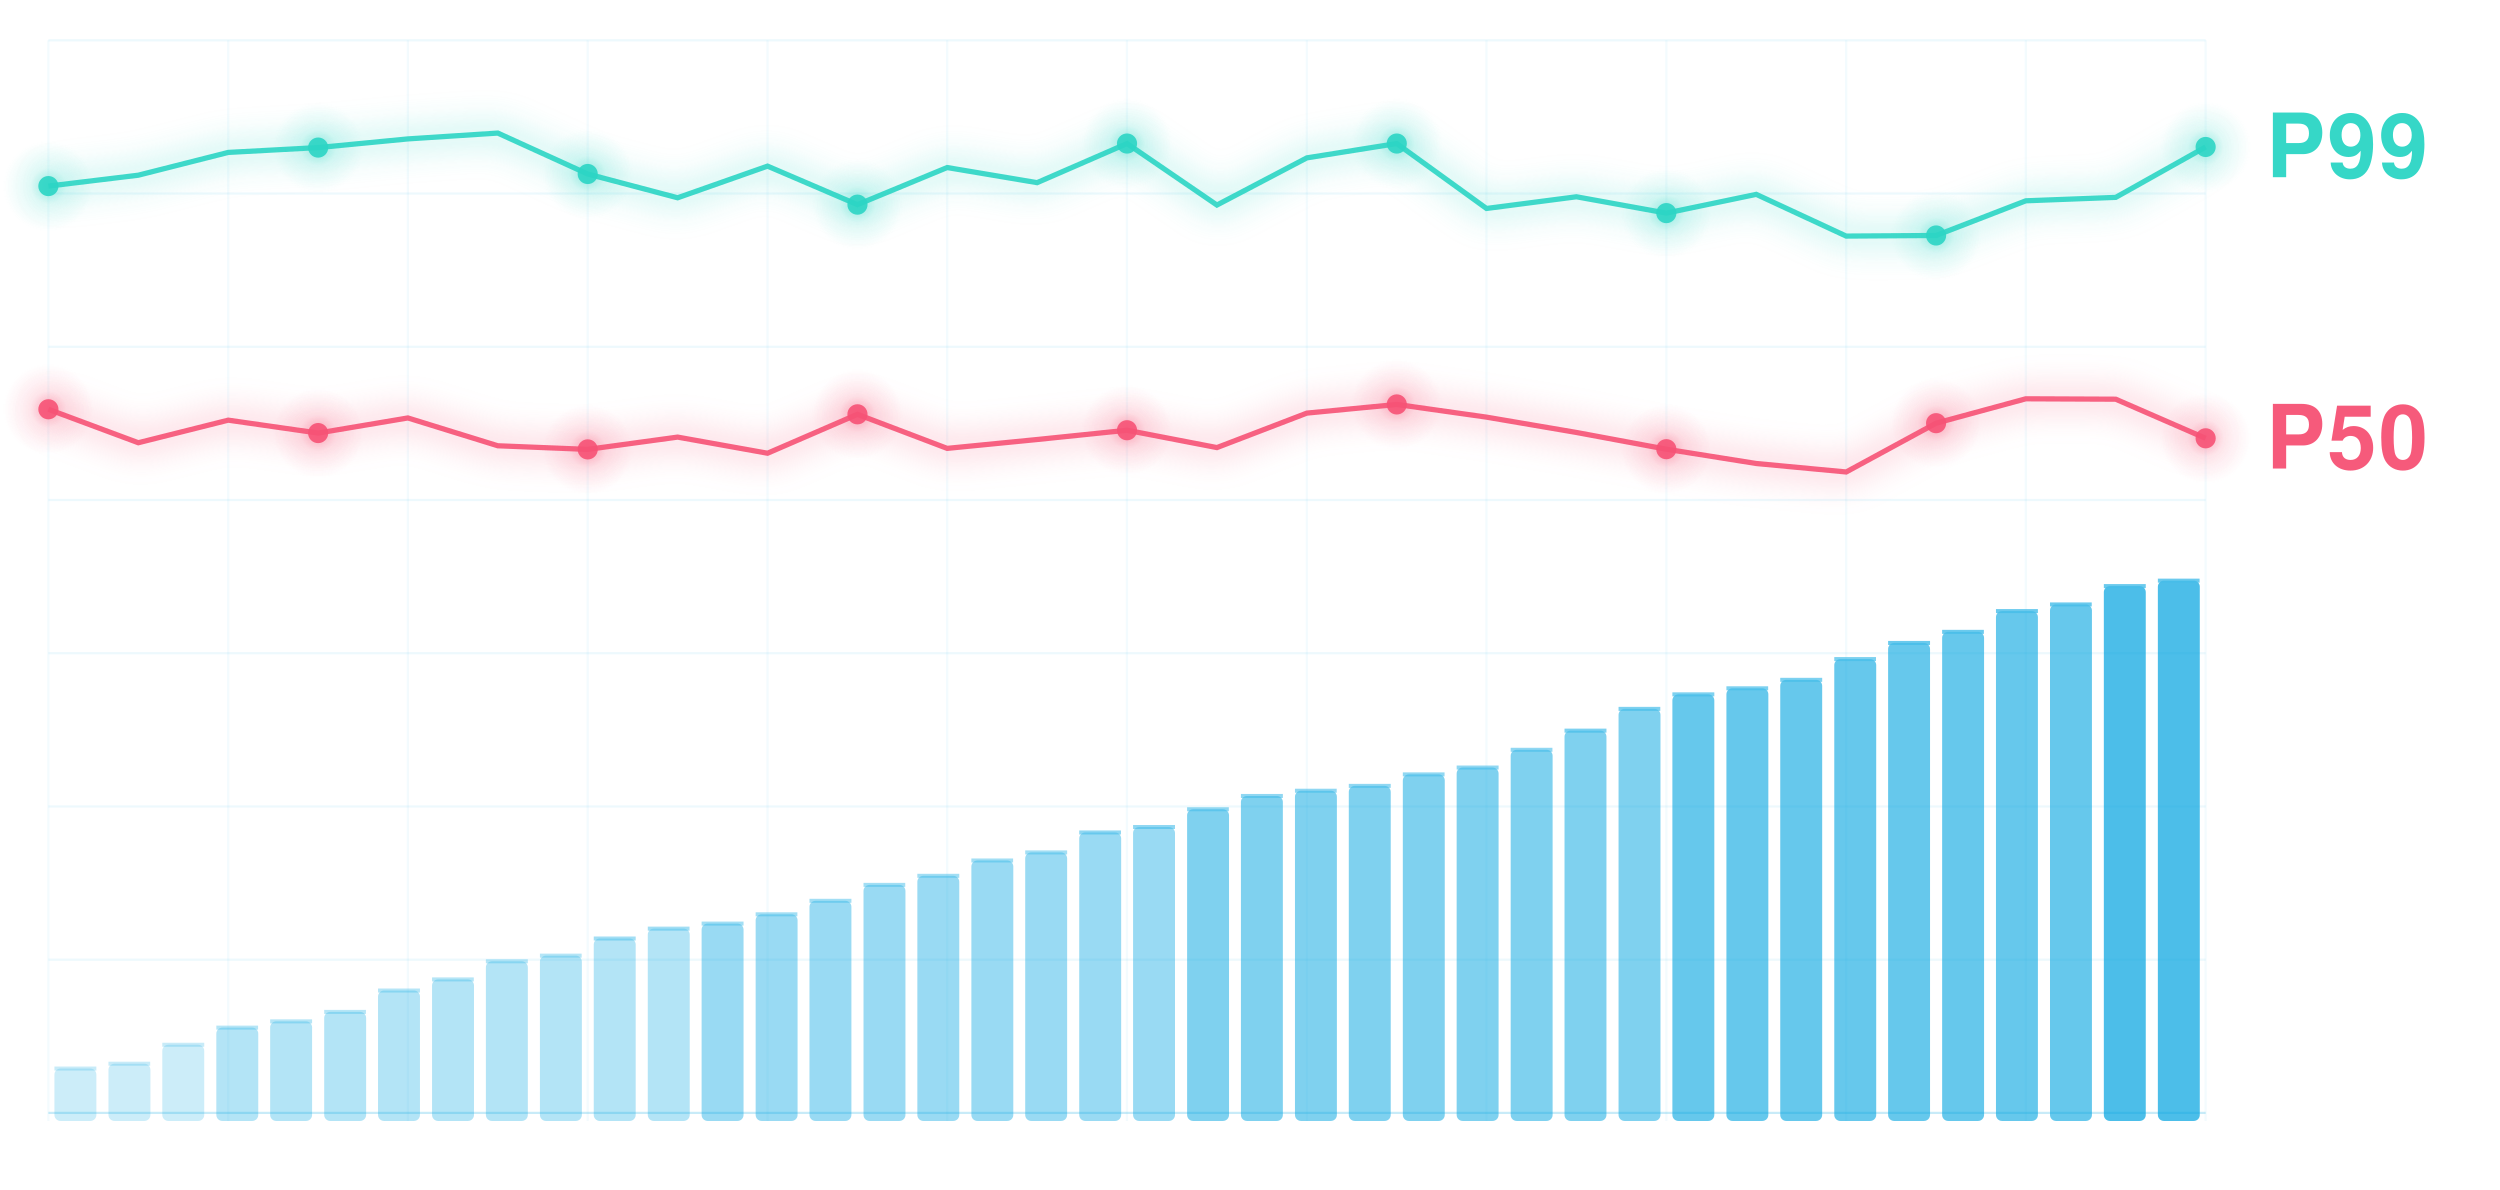
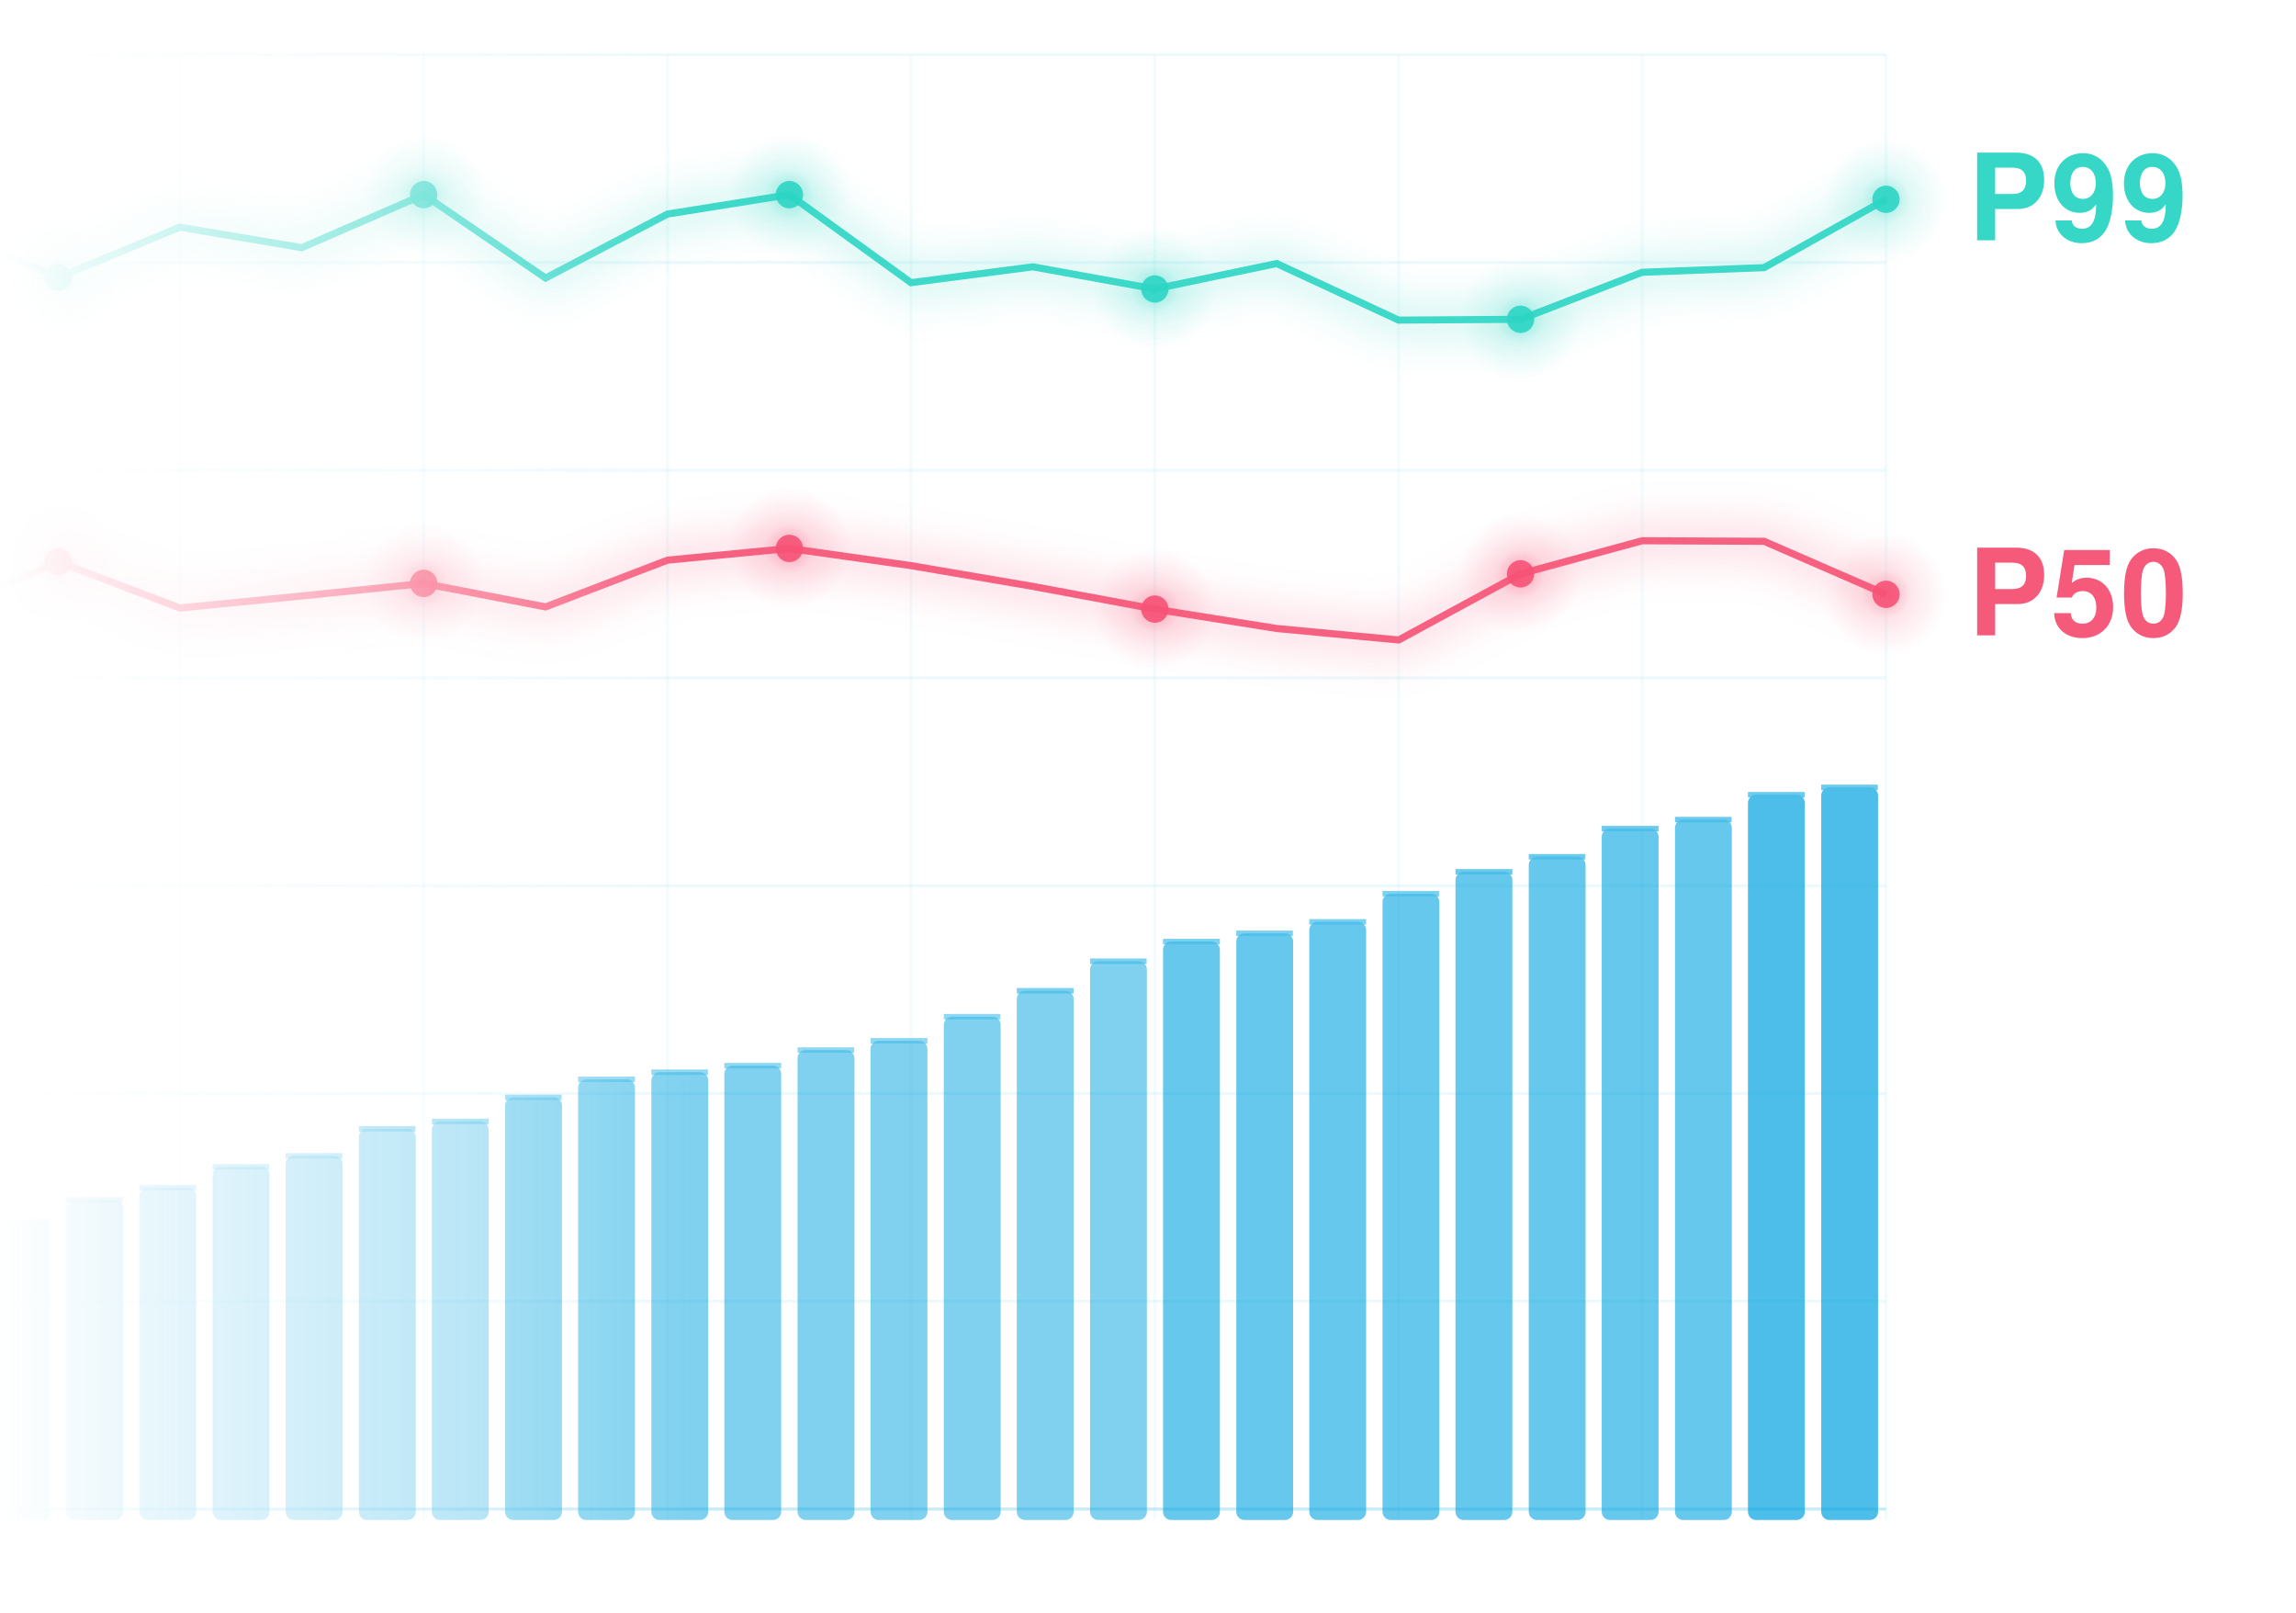
- <svg xmlns="http://www.w3.org/2000/svg" width="1240" height="590" viewBox="236 280 1240 590">
+ <svg xmlns="http://www.w3.org/2000/svg" width="840" height="590" viewBox="640 280 840 590">
  <defs>
    <linearGradient id="sky" x1="0" y1="0" x2="0.32" y2="1">
      <stop offset="0" stop-color="#060A24" />
      <stop offset="0.48" stop-color="#171043" />
      <stop offset="1" stop-color="#301868" />
    </linearGradient>
    <radialGradient id="vignette" gradientUnits="userSpaceOnUse" cx="960" cy="540" r="1180">
      <stop offset="0.5" stop-color="#03040F" stop-opacity="0" />
      <stop offset="1" stop-color="#03040F" stop-opacity="0.8" />
    </radialGradient>
    <radialGradient id="scrim">
      <stop offset="0" stop-color="#060A24" stop-opacity="0.72" />
      <stop offset="0.6" stop-color="#060A24" stop-opacity="0.45" />
      <stop offset="1" stop-color="#060A24" stop-opacity="0" />
    </radialGradient>
    <filter id="grain" x="0" y="0" width="100%" height="100%">
      <feTurbulence type="fractalNoise" baseFrequency="0.85" numOctaves="4" stitchTiles="stitch" />
      <feColorMatrix type="saturate" values="0" />
    </filter>
    <radialGradient id="h-cyan">
      <stop offset="0" stop-color="#46BDE9" stop-opacity="0.75" />
      <stop offset="0.4" stop-color="#46BDE9" stop-opacity="0.22" />
      <stop offset="1" stop-color="#46BDE9" stop-opacity="0" />
    </radialGradient>
    <radialGradient id="h-ice">
      <stop offset="0" stop-color="#CCF1FF" stop-opacity="0.75" />
      <stop offset="0.4" stop-color="#CCF1FF" stop-opacity="0.22" />
      <stop offset="1" stop-color="#CCF1FF" stop-opacity="0" />
    </radialGradient>
    <radialGradient id="h-mint">
      <stop offset="0" stop-color="#2CD5C4" stop-opacity="0.75" />
      <stop offset="0.4" stop-color="#2CD5C4" stop-opacity="0.22" />
      <stop offset="1" stop-color="#2CD5C4" stop-opacity="0" />
    </radialGradient>
    <radialGradient id="h-coral">
      <stop offset="0" stop-color="#F65275" stop-opacity="0.75" />
      <stop offset="0.4" stop-color="#F65275" stop-opacity="0.22" />
      <stop offset="1" stop-color="#F65275" stop-opacity="0" />
    </radialGradient>
    <radialGradient id="h-violet">
      <stop offset="0" stop-color="#963CBD" stop-opacity="0.75" />
      <stop offset="0.4" stop-color="#963CBD" stop-opacity="0.22" />
      <stop offset="1" stop-color="#963CBD" stop-opacity="0" />
    </radialGradient>
    <radialGradient id="h-gold">
      <stop offset="0" stop-color="#FFB81C" stop-opacity="0.75" />
      <stop offset="0.4" stop-color="#FFB81C" stop-opacity="0.22" />
      <stop offset="1" stop-color="#FFB81C" stop-opacity="0" />
    </radialGradient>
    <filter id="blur3" x="-70%" y="-70%" width="240%" height="240%">
      <feGaussianBlur stdDeviation="3" />
    </filter>
    <filter id="blur8" x="-70%" y="-70%" width="240%" height="240%">
      <feGaussianBlur stdDeviation="8" />
    </filter>
    <filter id="blur18" x="-70%" y="-70%" width="240%" height="240%">
      <feGaussianBlur stdDeviation="18" />
    </filter>
    <filter id="blur40" x="-70%" y="-70%" width="240%" height="240%">
      <feGaussianBlur stdDeviation="40" />
    </filter>
  </defs>
-   <g>
-     <line x1="260" y1="300" x2="1330" y2="300" stroke="#46BDE9" stroke-width="1.1" opacity="0.1" />
-     <line x1="260" y1="376" x2="1330" y2="376" stroke="#46BDE9" stroke-width="1.1" opacity="0.1" />
-     <line x1="260" y1="452" x2="1330" y2="452" stroke="#46BDE9" stroke-width="1.1" opacity="0.1" />
-     <line x1="260" y1="528" x2="1330" y2="528" stroke="#46BDE9" stroke-width="1.1" opacity="0.1" />
-     <line x1="260" y1="604" x2="1330" y2="604" stroke="#46BDE9" stroke-width="1.1" opacity="0.1" />
-     <line x1="260" y1="680" x2="1330" y2="680" stroke="#46BDE9" stroke-width="1.1" opacity="0.1" />
-     <line x1="260" y1="756" x2="1330" y2="756" stroke="#46BDE9" stroke-width="1.1" opacity="0.1" />
-     <line x1="260" y1="832" x2="1330" y2="832" stroke="#46BDE9" stroke-width="1.1" opacity="0.3" />
-     <line x1="260" y1="300" x2="260" y2="836" stroke="#46BDE9" stroke-width="1.1" opacity="0.07" />
-     <line x1="349.2" y1="300" x2="349.2" y2="836" stroke="#46BDE9" stroke-width="1.1" opacity="0.07" />
-     <line x1="438.3" y1="300" x2="438.3" y2="836" stroke="#46BDE9" stroke-width="1.1" opacity="0.07" />
-     <line x1="527.5" y1="300" x2="527.5" y2="836" stroke="#46BDE9" stroke-width="1.1" opacity="0.07" />
-     <line x1="616.7" y1="300" x2="616.7" y2="836" stroke="#46BDE9" stroke-width="1.1" opacity="0.07" />
-     <line x1="705.8" y1="300" x2="705.8" y2="836" stroke="#46BDE9" stroke-width="1.1" opacity="0.07" />
-     <line x1="795" y1="300" x2="795" y2="836" stroke="#46BDE9" stroke-width="1.1" opacity="0.07" />
-     <line x1="884.2" y1="300" x2="884.2" y2="836" stroke="#46BDE9" stroke-width="1.1" opacity="0.07" />
-     <line x1="973.3" y1="300" x2="973.3" y2="836" stroke="#46BDE9" stroke-width="1.1" opacity="0.07" />
-     <line x1="1062.5" y1="300" x2="1062.5" y2="836" stroke="#46BDE9" stroke-width="1.1" opacity="0.07" />
-     <line x1="1151.7" y1="300" x2="1151.7" y2="836" stroke="#46BDE9" stroke-width="1.1" opacity="0.07" />
-     <line x1="1240.8" y1="300" x2="1240.8" y2="836" stroke="#46BDE9" stroke-width="1.1" opacity="0.07" />
-     <line x1="1330" y1="300" x2="1330" y2="836" stroke="#46BDE9" stroke-width="1.1" opacity="0.07" />
-   </g>
-   <g>
-     <rect x="263" y="810" width="20.8" height="26" rx="3" fill="#00A3E0" opacity="0.2" />
-     <line x1="263" y1="810" x2="283.8" y2="810" stroke="#46BDE9" stroke-width="2" opacity="0.3" />
-     <rect x="289.8" y="807.6" width="20.8" height="28.4" rx="3" fill="#00A3E0" opacity="0.2" />
-     <line x1="289.8" y1="807.6" x2="310.5" y2="807.6" stroke="#46BDE9" stroke-width="2" opacity="0.3" />
-     <rect x="316.5" y="798.2" width="20.8" height="37.8" rx="3" fill="#00A3E0" opacity="0.2" />
-     <line x1="316.5" y1="798.2" x2="337.3" y2="798.2" stroke="#46BDE9" stroke-width="2" opacity="0.3" />
-     <rect x="343.3" y="789.7" width="20.8" height="46.3" rx="3" fill="#00A3E0" opacity="0.3" />
-     <line x1="343.3" y1="789.7" x2="364" y2="789.7" stroke="#46BDE9" stroke-width="2" opacity="0.4" />
-     <rect x="370" y="786.6" width="20.8" height="49.4" rx="3" fill="#00A3E0" opacity="0.3" />
-     <line x1="370" y1="786.6" x2="390.8" y2="786.6" stroke="#46BDE9" stroke-width="2" opacity="0.4" />
-     <rect x="396.8" y="781.9" width="20.8" height="54.1" rx="3" fill="#00A3E0" opacity="0.3" />
-     <line x1="396.8" y1="781.9" x2="417.5" y2="781.9" stroke="#46BDE9" stroke-width="2" opacity="0.4" />
-     <rect x="423.5" y="771.3" width="20.8" height="64.7" rx="3" fill="#00A3E0" opacity="0.3" />
-     <line x1="423.5" y1="771.3" x2="444.3" y2="771.3" stroke="#46BDE9" stroke-width="2" opacity="0.4" />
-     <rect x="450.3" y="765.8" width="20.8" height="70.2" rx="3" fill="#00A3E0" opacity="0.3" />
-     <line x1="450.3" y1="765.8" x2="471" y2="765.8" stroke="#46BDE9" stroke-width="2" opacity="0.4" />
-     <rect x="477" y="756.8" width="20.8" height="79.2" rx="3" fill="#00A3E0" opacity="0.3" />
-     <line x1="477" y1="756.8" x2="497.8" y2="756.8" stroke="#46BDE9" stroke-width="2" opacity="0.4" />
-     <rect x="503.8" y="754" width="20.8" height="82" rx="3" fill="#00A3E0" opacity="0.3" />
-     <line x1="503.8" y1="754" x2="524.5" y2="754" stroke="#46BDE9" stroke-width="2" opacity="0.4" />
-     <rect x="530.5" y="745.5" width="20.8" height="90.5" rx="3" fill="#00A3E0" opacity="0.3" />
-     <line x1="530.5" y1="745.5" x2="551.3" y2="745.5" stroke="#46BDE9" stroke-width="2" opacity="0.5" />
-     <rect x="557.3" y="740.6" width="20.8" height="95.4" rx="3" fill="#00A3E0" opacity="0.3" />
-     <line x1="557.3" y1="740.6" x2="578" y2="740.6" stroke="#46BDE9" stroke-width="2" opacity="0.5" />
-     <rect x="584" y="738.1" width="20.8" height="97.9" rx="3" fill="#00A3E0" opacity="0.4" />
-     <line x1="584" y1="738.1" x2="604.8" y2="738.1" stroke="#46BDE9" stroke-width="2" opacity="0.5" />
-     <rect x="610.8" y="733.5" width="20.8" height="102.5" rx="3" fill="#00A3E0" opacity="0.4" />
-     <line x1="610.8" y1="733.5" x2="631.5" y2="733.5" stroke="#46BDE9" stroke-width="2" opacity="0.5" />
-     <rect x="637.5" y="726.8" width="20.8" height="109.2" rx="3" fill="#00A3E0" opacity="0.4" />
-     <line x1="637.5" y1="726.8" x2="658.3" y2="726.8" stroke="#46BDE9" stroke-width="2" opacity="0.5" />
-     <rect x="664.3" y="718.9" width="20.8" height="117.1" rx="3" fill="#00A3E0" opacity="0.4" />
-     <line x1="664.3" y1="718.9" x2="685" y2="718.9" stroke="#46BDE9" stroke-width="2" opacity="0.5" />
-     <rect x="691" y="714.4" width="20.8" height="121.6" rx="3" fill="#00A3E0" opacity="0.4" />
-     <line x1="691" y1="714.4" x2="711.8" y2="714.4" stroke="#46BDE9" stroke-width="2" opacity="0.5" />
-     <rect x="717.8" y="706.8" width="20.8" height="129.2" rx="3" fill="#00A3E0" opacity="0.4" />
-     <line x1="717.8" y1="706.8" x2="738.5" y2="706.8" stroke="#46BDE9" stroke-width="2" opacity="0.5" />
-     <rect x="744.5" y="702.8" width="20.8" height="133.2" rx="3" fill="#00A3E0" opacity="0.4" />
-     <line x1="744.5" y1="702.8" x2="765.3" y2="702.8" stroke="#46BDE9" stroke-width="2" opacity="0.5" />
-     <rect x="771.3" y="692.9" width="20.8" height="143.1" rx="3" fill="#00A3E0" opacity="0.4" />
-     <line x1="771.3" y1="692.9" x2="792" y2="692.9" stroke="#46BDE9" stroke-width="2" opacity="0.6" />
-     <rect x="798" y="690.2" width="20.8" height="145.8" rx="3" fill="#00A3E0" opacity="0.4" />
-     <line x1="798" y1="690.2" x2="818.8" y2="690.2" stroke="#46BDE9" stroke-width="2" opacity="0.6" />
-     <rect x="824.8" y="681.4" width="20.8" height="154.6" rx="3" fill="#00A3E0" opacity="0.5" />
-     <line x1="824.8" y1="681.4" x2="845.5" y2="681.4" stroke="#46BDE9" stroke-width="2" opacity="0.6" />
-     <rect x="851.5" y="674.8" width="20.8" height="161.2" rx="3" fill="#00A3E0" opacity="0.5" />
-     <line x1="851.5" y1="674.8" x2="872.3" y2="674.8" stroke="#46BDE9" stroke-width="2" opacity="0.6" />
-     <rect x="878.3" y="672.2" width="20.8" height="163.8" rx="3" fill="#00A3E0" opacity="0.5" />
-     <line x1="878.3" y1="672.2" x2="899" y2="672.2" stroke="#46BDE9" stroke-width="2" opacity="0.6" />
-     <rect x="905" y="669.8" width="20.8" height="166.2" rx="3" fill="#00A3E0" opacity="0.5" />
-     <line x1="905" y1="669.8" x2="925.8" y2="669.8" stroke="#46BDE9" stroke-width="2" opacity="0.6" />
-     <rect x="931.8" y="664.1" width="20.8" height="171.9" rx="3" fill="#00A3E0" opacity="0.5" />
-     <line x1="931.8" y1="664.1" x2="952.5" y2="664.1" stroke="#46BDE9" stroke-width="2" opacity="0.6" />
-     <rect x="958.5" y="660.7" width="20.8" height="175.3" rx="3" fill="#00A3E0" opacity="0.5" />
-     <line x1="958.5" y1="660.7" x2="979.3" y2="660.7" stroke="#46BDE9" stroke-width="2" opacity="0.6" />
-     <rect x="985.3" y="651.9" width="20.8" height="184.1" rx="3" fill="#00A3E0" opacity="0.5" />
-     <line x1="985.3" y1="651.9" x2="1006" y2="651.9" stroke="#46BDE9" stroke-width="2" opacity="0.6" />
-     <rect x="1012" y="642.4" width="20.8" height="193.6" rx="3" fill="#00A3E0" opacity="0.5" />
-     <line x1="1012" y1="642.4" x2="1032.8" y2="642.4" stroke="#46BDE9" stroke-width="2" opacity="0.7" />
-     <rect x="1038.8" y="631.6" width="20.8" height="204.4" rx="3" fill="#00A3E0" opacity="0.5" />
-     <line x1="1038.8" y1="631.6" x2="1059.5" y2="631.6" stroke="#46BDE9" stroke-width="2" opacity="0.7" />
-     <rect x="1065.5" y="624.4" width="20.8" height="211.6" rx="3" fill="#00A3E0" opacity="0.6" />
-     <line x1="1065.5" y1="624.4" x2="1086.3" y2="624.4" stroke="#46BDE9" stroke-width="2" opacity="0.7" />
-     <rect x="1092.3" y="621.4" width="20.8" height="214.6" rx="3" fill="#00A3E0" opacity="0.6" />
-     <line x1="1092.3" y1="621.4" x2="1113" y2="621.4" stroke="#46BDE9" stroke-width="2" opacity="0.7" />
-     <rect x="1119" y="617.2" width="20.8" height="218.8" rx="3" fill="#00A3E0" opacity="0.6" />
-     <line x1="1119" y1="617.2" x2="1139.8" y2="617.2" stroke="#46BDE9" stroke-width="2" opacity="0.7" />
-     <rect x="1145.8" y="606.9" width="20.8" height="229.1" rx="3" fill="#00A3E0" opacity="0.6" />
-     <line x1="1145.8" y1="606.9" x2="1166.5" y2="606.9" stroke="#46BDE9" stroke-width="2" opacity="0.7" />
-     <rect x="1172.5" y="598.9" width="20.8" height="237.1" rx="3" fill="#00A3E0" opacity="0.6" />
-     <line x1="1172.5" y1="598.9" x2="1193.3" y2="598.9" stroke="#46BDE9" stroke-width="2" opacity="0.8" />
-     <rect x="1199.3" y="593.4" width="20.8" height="242.6" rx="3" fill="#00A3E0" opacity="0.6" />
-     <line x1="1199.3" y1="593.4" x2="1220" y2="593.4" stroke="#46BDE9" stroke-width="2" opacity="0.8" />
-     <rect x="1226" y="583.1" width="20.8" height="252.9" rx="3" fill="#00A3E0" opacity="0.6" />
-     <line x1="1226" y1="583.1" x2="1246.8" y2="583.1" stroke="#46BDE9" stroke-width="2" opacity="0.8" />
-     <rect x="1252.8" y="579.8" width="20.8" height="256.2" rx="3" fill="#00A3E0" opacity="0.6" />
-     <line x1="1252.8" y1="579.8" x2="1273.5" y2="579.8" stroke="#46BDE9" stroke-width="2" opacity="0.8" />
-     <rect x="1279.5" y="570.7" width="20.8" height="265.3" rx="3" fill="#00A3E0" opacity="0.7" />
-     <line x1="1279.5" y1="570.7" x2="1300.3" y2="570.7" stroke="#46BDE9" stroke-width="2" opacity="0.8" />
-     <rect x="1306.3" y="568" width="20.8" height="268" rx="3" fill="#00A3E0" opacity="0.7" />
-     <line x1="1306.3" y1="568" x2="1327" y2="568" stroke="#46BDE9" stroke-width="2" opacity="0.8" />
-   </g>
-   <g>
-     <path d="M 260 372.3 L 304.6 366.9 L 349.2 355.6 L 393.8 353.2 L 438.3 348.9 L 482.9 346 L 527.5 366.3 L 572.1 378.1 L 616.7 362.4 L 661.3 381.5 L 705.8 363.1 L 750.4 370.6 L 795 351.2 L 839.6 381.7 L 884.2 358.3 L 928.8 351.2 L 973.3 383.4 L 1017.9 377.6 L 1062.5 385.7 L 1107.1 376.4 L 1151.7 397.1 L 1196.3 396.8 L 1240.8 379.6 L 1285.4 377.9 L 1330 352.9" fill="none" stroke="#2CD5C4" stroke-width="9" opacity="0.3" filter="url(#blur8)" />
-     <path d="M 260 372.3 L 304.6 366.9 L 349.2 355.6 L 393.8 353.2 L 438.3 348.9 L 482.9 346 L 527.5 366.3 L 572.1 378.1 L 616.7 362.4 L 661.3 381.5 L 705.8 363.1 L 750.4 370.6 L 795 351.2 L 839.6 381.7 L 884.2 358.3 L 928.8 351.2 L 973.3 383.4 L 1017.9 377.6 L 1062.5 385.7 L 1107.1 376.4 L 1151.7 397.1 L 1196.3 396.8 L 1240.8 379.6 L 1285.4 377.9 L 1330 352.9" fill="none" stroke="#2CD5C4" stroke-width="2.6" opacity="0.9" />
-     <circle cx="260" cy="372.3" r="22.5" fill="url(#h-mint)" opacity="0.6" />
-     <circle cx="260" cy="372.3" r="5" fill="#2CD5C4" opacity="0.9" />
-     <circle cx="393.8" cy="353.2" r="22.5" fill="url(#h-mint)" opacity="0.6" />
-     <circle cx="393.8" cy="353.2" r="5" fill="#2CD5C4" opacity="0.9" />
-     <circle cx="527.5" cy="366.3" r="22.5" fill="url(#h-mint)" opacity="0.6" />
-     <circle cx="527.5" cy="366.3" r="5" fill="#2CD5C4" opacity="0.9" />
-     <circle cx="661.3" cy="381.5" r="22.5" fill="url(#h-mint)" opacity="0.6" />
-     <circle cx="661.3" cy="381.5" r="5" fill="#2CD5C4" opacity="0.9" />
-     <circle cx="795" cy="351.2" r="22.5" fill="url(#h-mint)" opacity="0.6" />
-     <circle cx="795" cy="351.2" r="5" fill="#2CD5C4" opacity="0.9" />
-     <circle cx="928.8" cy="351.2" r="22.5" fill="url(#h-mint)" opacity="0.6" />
-     <circle cx="928.8" cy="351.2" r="5" fill="#2CD5C4" opacity="0.9" />
-     <circle cx="1062.5" cy="385.7" r="22.5" fill="url(#h-mint)" opacity="0.6" />
-     <circle cx="1062.5" cy="385.7" r="5" fill="#2CD5C4" opacity="0.9" />
-     <circle cx="1196.3" cy="396.8" r="22.5" fill="url(#h-mint)" opacity="0.6" />
-     <circle cx="1196.3" cy="396.8" r="5" fill="#2CD5C4" opacity="0.9" />
-     <circle cx="1330" cy="352.9" r="22.5" fill="url(#h-mint)" opacity="0.6" />
-     <circle cx="1330" cy="352.9" r="5" fill="#2CD5C4" opacity="0.9" />
-     <text x="1360" y="367.9" fill="#2CD5C4" opacity="0.95" font-family="Helvetica Neue, Helvetica, Arial, sans-serif" font-size="44" font-weight="700" letter-spacing="1">P99</text>
-     <path d="M 260 483 L 304.6 499.6 L 349.2 488.4 L 393.8 494.8 L 438.3 487.3 L 482.9 501.1 L 527.5 502.9 L 572.1 496.8 L 616.7 504.8 L 661.3 485.5 L 705.8 502.4 L 750.4 498 L 795 493.4 L 839.6 502 L 884.2 484.9 L 928.8 480.6 L 973.3 486.9 L 1017.9 494.5 L 1062.5 502.8 L 1107.1 509.9 L 1151.7 514.1 L 1196.3 489.9 L 1240.8 477.8 L 1285.4 478 L 1330 497.4" fill="none" stroke="#F65275" stroke-width="9" opacity="0.3" filter="url(#blur8)" />
-     <path d="M 260 483 L 304.6 499.6 L 349.2 488.4 L 393.8 494.8 L 438.3 487.3 L 482.9 501.1 L 527.5 502.9 L 572.1 496.8 L 616.7 504.8 L 661.3 485.5 L 705.8 502.4 L 750.4 498 L 795 493.4 L 839.6 502 L 884.2 484.9 L 928.8 480.6 L 973.3 486.9 L 1017.9 494.5 L 1062.5 502.8 L 1107.1 509.9 L 1151.7 514.1 L 1196.3 489.9 L 1240.8 477.8 L 1285.4 478 L 1330 497.4" fill="none" stroke="#F65275" stroke-width="2.6" opacity="0.9" />
-     <circle cx="260" cy="483" r="22.5" fill="url(#h-coral)" opacity="0.6" />
-     <circle cx="260" cy="483" r="5" fill="#F65275" opacity="0.9" />
-     <circle cx="393.8" cy="494.8" r="22.5" fill="url(#h-coral)" opacity="0.6" />
-     <circle cx="393.8" cy="494.8" r="5" fill="#F65275" opacity="0.9" />
-     <circle cx="527.5" cy="502.9" r="22.5" fill="url(#h-coral)" opacity="0.6" />
-     <circle cx="527.5" cy="502.9" r="5" fill="#F65275" opacity="0.9" />
-     <circle cx="661.3" cy="485.5" r="22.5" fill="url(#h-coral)" opacity="0.6" />
-     <circle cx="661.3" cy="485.5" r="5" fill="#F65275" opacity="0.9" />
-     <circle cx="795" cy="493.4" r="22.5" fill="url(#h-coral)" opacity="0.6" />
-     <circle cx="795" cy="493.4" r="5" fill="#F65275" opacity="0.9" />
-     <circle cx="928.8" cy="480.6" r="22.5" fill="url(#h-coral)" opacity="0.6" />
-     <circle cx="928.8" cy="480.6" r="5" fill="#F65275" opacity="0.9" />
-     <circle cx="1062.5" cy="502.8" r="22.5" fill="url(#h-coral)" opacity="0.6" />
-     <circle cx="1062.5" cy="502.8" r="5" fill="#F65275" opacity="0.9" />
-     <circle cx="1196.3" cy="489.9" r="22.5" fill="url(#h-coral)" opacity="0.6" />
-     <circle cx="1196.3" cy="489.9" r="5" fill="#F65275" opacity="0.9" />
-     <circle cx="1330" cy="497.4" r="22.5" fill="url(#h-coral)" opacity="0.6" />
-     <circle cx="1330" cy="497.4" r="5" fill="#F65275" opacity="0.9" />
-     <text x="1360" y="512.4" fill="#F65275" opacity="0.95" font-family="Helvetica Neue, Helvetica, Arial, sans-serif" font-size="44" font-weight="700" letter-spacing="1">P50</text>
+   <linearGradient id="fade" gradientUnits="userSpaceOnUse" x1="640" y1="0" x2="1480" y2="0">
+     <stop offset="0" stop-color="#fff" stop-opacity="0" />
+     <stop offset="0.3" stop-color="#fff" stop-opacity="1" />
+     <stop offset="1" stop-color="#fff" stop-opacity="1" />
+     <stop offset="1" stop-color="#fff" stop-opacity="0" />
+   </linearGradient>
+   <mask id="feather" maskUnits="userSpaceOnUse" x="640" y="280" width="840" height="590">
+     <rect x="640" y="280" width="840" height="590" fill="url(#fade)" />
+   </mask>
+   <g mask="url(#feather)">
+     <g>
+       <line x1="260" y1="300" x2="1330" y2="300" stroke="#46BDE9" stroke-width="1.1" opacity="0.1" />
+       <line x1="260" y1="376" x2="1330" y2="376" stroke="#46BDE9" stroke-width="1.1" opacity="0.1" />
+       <line x1="260" y1="452" x2="1330" y2="452" stroke="#46BDE9" stroke-width="1.1" opacity="0.1" />
+       <line x1="260" y1="528" x2="1330" y2="528" stroke="#46BDE9" stroke-width="1.1" opacity="0.1" />
+       <line x1="260" y1="604" x2="1330" y2="604" stroke="#46BDE9" stroke-width="1.1" opacity="0.1" />
+       <line x1="260" y1="680" x2="1330" y2="680" stroke="#46BDE9" stroke-width="1.1" opacity="0.1" />
+       <line x1="260" y1="756" x2="1330" y2="756" stroke="#46BDE9" stroke-width="1.1" opacity="0.1" />
+       <line x1="260" y1="832" x2="1330" y2="832" stroke="#46BDE9" stroke-width="1.1" opacity="0.3" />
+       <line x1="260" y1="300" x2="260" y2="836" stroke="#46BDE9" stroke-width="1.1" opacity="0.07" />
+       <line x1="349.2" y1="300" x2="349.2" y2="836" stroke="#46BDE9" stroke-width="1.1" opacity="0.07" />
+       <line x1="438.3" y1="300" x2="438.3" y2="836" stroke="#46BDE9" stroke-width="1.1" opacity="0.07" />
+       <line x1="527.5" y1="300" x2="527.5" y2="836" stroke="#46BDE9" stroke-width="1.1" opacity="0.07" />
+       <line x1="616.7" y1="300" x2="616.7" y2="836" stroke="#46BDE9" stroke-width="1.1" opacity="0.07" />
+       <line x1="705.8" y1="300" x2="705.8" y2="836" stroke="#46BDE9" stroke-width="1.1" opacity="0.07" />
+       <line x1="795" y1="300" x2="795" y2="836" stroke="#46BDE9" stroke-width="1.1" opacity="0.07" />
+       <line x1="884.2" y1="300" x2="884.2" y2="836" stroke="#46BDE9" stroke-width="1.1" opacity="0.07" />
+       <line x1="973.3" y1="300" x2="973.3" y2="836" stroke="#46BDE9" stroke-width="1.1" opacity="0.07" />
+       <line x1="1062.5" y1="300" x2="1062.5" y2="836" stroke="#46BDE9" stroke-width="1.1" opacity="0.07" />
+       <line x1="1151.7" y1="300" x2="1151.7" y2="836" stroke="#46BDE9" stroke-width="1.1" opacity="0.07" />
+       <line x1="1240.8" y1="300" x2="1240.8" y2="836" stroke="#46BDE9" stroke-width="1.1" opacity="0.07" />
+       <line x1="1330" y1="300" x2="1330" y2="836" stroke="#46BDE9" stroke-width="1.1" opacity="0.07" />
+     </g>
+     <g>
+       <rect x="263" y="810" width="20.8" height="26" rx="3" fill="#00A3E0" opacity="0.2" />
+       <line x1="263" y1="810" x2="283.8" y2="810" stroke="#46BDE9" stroke-width="2" opacity="0.3" />
+       <rect x="289.8" y="807.6" width="20.8" height="28.4" rx="3" fill="#00A3E0" opacity="0.2" />
+       <line x1="289.8" y1="807.6" x2="310.5" y2="807.6" stroke="#46BDE9" stroke-width="2" opacity="0.3" />
+       <rect x="316.5" y="798.2" width="20.8" height="37.8" rx="3" fill="#00A3E0" opacity="0.2" />
+       <line x1="316.5" y1="798.2" x2="337.3" y2="798.2" stroke="#46BDE9" stroke-width="2" opacity="0.3" />
+       <rect x="343.3" y="789.7" width="20.8" height="46.3" rx="3" fill="#00A3E0" opacity="0.3" />
+       <line x1="343.3" y1="789.7" x2="364" y2="789.7" stroke="#46BDE9" stroke-width="2" opacity="0.4" />
+       <rect x="370" y="786.6" width="20.8" height="49.4" rx="3" fill="#00A3E0" opacity="0.3" />
+       <line x1="370" y1="786.6" x2="390.8" y2="786.6" stroke="#46BDE9" stroke-width="2" opacity="0.4" />
+       <rect x="396.8" y="781.9" width="20.8" height="54.1" rx="3" fill="#00A3E0" opacity="0.3" />
+       <line x1="396.8" y1="781.9" x2="417.5" y2="781.9" stroke="#46BDE9" stroke-width="2" opacity="0.4" />
+       <rect x="423.5" y="771.3" width="20.8" height="64.7" rx="3" fill="#00A3E0" opacity="0.3" />
+       <line x1="423.5" y1="771.3" x2="444.3" y2="771.3" stroke="#46BDE9" stroke-width="2" opacity="0.4" />
+       <rect x="450.3" y="765.8" width="20.8" height="70.2" rx="3" fill="#00A3E0" opacity="0.3" />
+       <line x1="450.3" y1="765.8" x2="471" y2="765.8" stroke="#46BDE9" stroke-width="2" opacity="0.4" />
+       <rect x="477" y="756.8" width="20.8" height="79.2" rx="3" fill="#00A3E0" opacity="0.3" />
+       <line x1="477" y1="756.8" x2="497.8" y2="756.8" stroke="#46BDE9" stroke-width="2" opacity="0.4" />
+       <rect x="503.8" y="754" width="20.8" height="82" rx="3" fill="#00A3E0" opacity="0.3" />
+       <line x1="503.8" y1="754" x2="524.5" y2="754" stroke="#46BDE9" stroke-width="2" opacity="0.4" />
+       <rect x="530.5" y="745.5" width="20.8" height="90.5" rx="3" fill="#00A3E0" opacity="0.3" />
+       <line x1="530.5" y1="745.5" x2="551.3" y2="745.5" stroke="#46BDE9" stroke-width="2" opacity="0.5" />
+       <rect x="557.3" y="740.6" width="20.8" height="95.4" rx="3" fill="#00A3E0" opacity="0.3" />
+       <line x1="557.3" y1="740.6" x2="578" y2="740.6" stroke="#46BDE9" stroke-width="2" opacity="0.5" />
+       <rect x="584" y="738.1" width="20.8" height="97.9" rx="3" fill="#00A3E0" opacity="0.4" />
+       <line x1="584" y1="738.1" x2="604.8" y2="738.1" stroke="#46BDE9" stroke-width="2" opacity="0.5" />
+       <rect x="610.8" y="733.5" width="20.8" height="102.5" rx="3" fill="#00A3E0" opacity="0.4" />
+       <line x1="610.8" y1="733.5" x2="631.5" y2="733.5" stroke="#46BDE9" stroke-width="2" opacity="0.5" />
+       <rect x="637.5" y="726.8" width="20.8" height="109.2" rx="3" fill="#00A3E0" opacity="0.4" />
+       <line x1="637.5" y1="726.8" x2="658.3" y2="726.8" stroke="#46BDE9" stroke-width="2" opacity="0.5" />
+       <rect x="664.3" y="718.9" width="20.8" height="117.1" rx="3" fill="#00A3E0" opacity="0.4" />
+       <line x1="664.3" y1="718.9" x2="685" y2="718.9" stroke="#46BDE9" stroke-width="2" opacity="0.5" />
+       <rect x="691" y="714.4" width="20.8" height="121.6" rx="3" fill="#00A3E0" opacity="0.4" />
+       <line x1="691" y1="714.4" x2="711.8" y2="714.4" stroke="#46BDE9" stroke-width="2" opacity="0.5" />
+       <rect x="717.8" y="706.8" width="20.8" height="129.2" rx="3" fill="#00A3E0" opacity="0.4" />
+       <line x1="717.8" y1="706.8" x2="738.5" y2="706.8" stroke="#46BDE9" stroke-width="2" opacity="0.5" />
+       <rect x="744.5" y="702.8" width="20.8" height="133.2" rx="3" fill="#00A3E0" opacity="0.4" />
+       <line x1="744.5" y1="702.8" x2="765.3" y2="702.8" stroke="#46BDE9" stroke-width="2" opacity="0.5" />
+       <rect x="771.3" y="692.9" width="20.8" height="143.1" rx="3" fill="#00A3E0" opacity="0.4" />
+       <line x1="771.3" y1="692.9" x2="792" y2="692.9" stroke="#46BDE9" stroke-width="2" opacity="0.6" />
+       <rect x="798" y="690.2" width="20.8" height="145.8" rx="3" fill="#00A3E0" opacity="0.4" />
+       <line x1="798" y1="690.2" x2="818.8" y2="690.2" stroke="#46BDE9" stroke-width="2" opacity="0.6" />
+       <rect x="824.8" y="681.4" width="20.8" height="154.6" rx="3" fill="#00A3E0" opacity="0.5" />
+       <line x1="824.8" y1="681.4" x2="845.5" y2="681.4" stroke="#46BDE9" stroke-width="2" opacity="0.6" />
+       <rect x="851.5" y="674.8" width="20.8" height="161.2" rx="3" fill="#00A3E0" opacity="0.5" />
+       <line x1="851.5" y1="674.8" x2="872.3" y2="674.8" stroke="#46BDE9" stroke-width="2" opacity="0.6" />
+       <rect x="878.3" y="672.2" width="20.8" height="163.8" rx="3" fill="#00A3E0" opacity="0.5" />
+       <line x1="878.3" y1="672.2" x2="899" y2="672.2" stroke="#46BDE9" stroke-width="2" opacity="0.6" />
+       <rect x="905" y="669.8" width="20.8" height="166.2" rx="3" fill="#00A3E0" opacity="0.5" />
+       <line x1="905" y1="669.8" x2="925.8" y2="669.8" stroke="#46BDE9" stroke-width="2" opacity="0.6" />
+       <rect x="931.8" y="664.1" width="20.8" height="171.9" rx="3" fill="#00A3E0" opacity="0.5" />
+       <line x1="931.8" y1="664.1" x2="952.5" y2="664.1" stroke="#46BDE9" stroke-width="2" opacity="0.6" />
+       <rect x="958.5" y="660.7" width="20.8" height="175.3" rx="3" fill="#00A3E0" opacity="0.5" />
+       <line x1="958.5" y1="660.7" x2="979.3" y2="660.7" stroke="#46BDE9" stroke-width="2" opacity="0.6" />
+       <rect x="985.3" y="651.9" width="20.8" height="184.1" rx="3" fill="#00A3E0" opacity="0.5" />
+       <line x1="985.3" y1="651.9" x2="1006" y2="651.9" stroke="#46BDE9" stroke-width="2" opacity="0.6" />
+       <rect x="1012" y="642.4" width="20.8" height="193.6" rx="3" fill="#00A3E0" opacity="0.5" />
+       <line x1="1012" y1="642.4" x2="1032.8" y2="642.4" stroke="#46BDE9" stroke-width="2" opacity="0.7" />
+       <rect x="1038.8" y="631.6" width="20.8" height="204.4" rx="3" fill="#00A3E0" opacity="0.5" />
+       <line x1="1038.8" y1="631.6" x2="1059.5" y2="631.6" stroke="#46BDE9" stroke-width="2" opacity="0.7" />
+       <rect x="1065.5" y="624.4" width="20.8" height="211.6" rx="3" fill="#00A3E0" opacity="0.6" />
+       <line x1="1065.5" y1="624.4" x2="1086.3" y2="624.4" stroke="#46BDE9" stroke-width="2" opacity="0.7" />
+       <rect x="1092.3" y="621.4" width="20.8" height="214.6" rx="3" fill="#00A3E0" opacity="0.6" />
+       <line x1="1092.3" y1="621.4" x2="1113" y2="621.4" stroke="#46BDE9" stroke-width="2" opacity="0.7" />
+       <rect x="1119" y="617.2" width="20.8" height="218.8" rx="3" fill="#00A3E0" opacity="0.6" />
+       <line x1="1119" y1="617.2" x2="1139.8" y2="617.2" stroke="#46BDE9" stroke-width="2" opacity="0.7" />
+       <rect x="1145.8" y="606.9" width="20.8" height="229.1" rx="3" fill="#00A3E0" opacity="0.6" />
+       <line x1="1145.8" y1="606.9" x2="1166.5" y2="606.9" stroke="#46BDE9" stroke-width="2" opacity="0.7" />
+       <rect x="1172.5" y="598.9" width="20.8" height="237.1" rx="3" fill="#00A3E0" opacity="0.6" />
+       <line x1="1172.5" y1="598.9" x2="1193.3" y2="598.9" stroke="#46BDE9" stroke-width="2" opacity="0.8" />
+       <rect x="1199.3" y="593.4" width="20.8" height="242.6" rx="3" fill="#00A3E0" opacity="0.6" />
+       <line x1="1199.3" y1="593.4" x2="1220" y2="593.4" stroke="#46BDE9" stroke-width="2" opacity="0.8" />
+       <rect x="1226" y="583.1" width="20.8" height="252.9" rx="3" fill="#00A3E0" opacity="0.6" />
+       <line x1="1226" y1="583.1" x2="1246.8" y2="583.1" stroke="#46BDE9" stroke-width="2" opacity="0.8" />
+       <rect x="1252.8" y="579.8" width="20.8" height="256.2" rx="3" fill="#00A3E0" opacity="0.6" />
+       <line x1="1252.8" y1="579.8" x2="1273.5" y2="579.8" stroke="#46BDE9" stroke-width="2" opacity="0.8" />
+       <rect x="1279.5" y="570.7" width="20.8" height="265.3" rx="3" fill="#00A3E0" opacity="0.7" />
+       <line x1="1279.5" y1="570.7" x2="1300.3" y2="570.7" stroke="#46BDE9" stroke-width="2" opacity="0.8" />
+       <rect x="1306.3" y="568" width="20.8" height="268" rx="3" fill="#00A3E0" opacity="0.7" />
+       <line x1="1306.3" y1="568" x2="1327" y2="568" stroke="#46BDE9" stroke-width="2" opacity="0.8" />
+     </g>
+     <g>
+       <path d="M 260 372.3 L 304.6 366.9 L 349.2 355.6 L 393.8 353.2 L 438.3 348.9 L 482.9 346 L 527.5 366.3 L 572.1 378.1 L 616.7 362.4 L 661.3 381.5 L 705.8 363.1 L 750.4 370.6 L 795 351.2 L 839.6 381.7 L 884.2 358.3 L 928.8 351.2 L 973.3 383.4 L 1017.9 377.6 L 1062.5 385.7 L 1107.1 376.4 L 1151.7 397.1 L 1196.3 396.8 L 1240.8 379.6 L 1285.4 377.9 L 1330 352.9" fill="none" stroke="#2CD5C4" stroke-width="9" opacity="0.3" filter="url(#blur8)" />
+       <path d="M 260 372.3 L 304.6 366.9 L 349.2 355.6 L 393.8 353.2 L 438.3 348.9 L 482.9 346 L 527.5 366.3 L 572.1 378.1 L 616.7 362.4 L 661.3 381.5 L 705.8 363.1 L 750.4 370.6 L 795 351.2 L 839.6 381.7 L 884.2 358.3 L 928.8 351.2 L 973.3 383.4 L 1017.9 377.6 L 1062.5 385.7 L 1107.1 376.4 L 1151.7 397.1 L 1196.3 396.8 L 1240.8 379.6 L 1285.4 377.9 L 1330 352.9" fill="none" stroke="#2CD5C4" stroke-width="2.6" opacity="0.9" />
+       <circle cx="260" cy="372.3" r="22.5" fill="url(#h-mint)" opacity="0.6" />
+       <circle cx="260" cy="372.3" r="5" fill="#2CD5C4" opacity="0.9" />
+       <circle cx="393.8" cy="353.2" r="22.5" fill="url(#h-mint)" opacity="0.6" />
+       <circle cx="393.8" cy="353.2" r="5" fill="#2CD5C4" opacity="0.9" />
+       <circle cx="527.5" cy="366.3" r="22.5" fill="url(#h-mint)" opacity="0.6" />
+       <circle cx="527.5" cy="366.3" r="5" fill="#2CD5C4" opacity="0.9" />
+       <circle cx="661.3" cy="381.5" r="22.5" fill="url(#h-mint)" opacity="0.6" />
+       <circle cx="661.3" cy="381.5" r="5" fill="#2CD5C4" opacity="0.9" />
+       <circle cx="795" cy="351.2" r="22.5" fill="url(#h-mint)" opacity="0.6" />
+       <circle cx="795" cy="351.2" r="5" fill="#2CD5C4" opacity="0.9" />
+       <circle cx="928.8" cy="351.2" r="22.5" fill="url(#h-mint)" opacity="0.6" />
+       <circle cx="928.8" cy="351.2" r="5" fill="#2CD5C4" opacity="0.9" />
+       <circle cx="1062.5" cy="385.7" r="22.5" fill="url(#h-mint)" opacity="0.6" />
+       <circle cx="1062.5" cy="385.7" r="5" fill="#2CD5C4" opacity="0.9" />
+       <circle cx="1196.3" cy="396.8" r="22.5" fill="url(#h-mint)" opacity="0.6" />
+       <circle cx="1196.3" cy="396.8" r="5" fill="#2CD5C4" opacity="0.9" />
+       <circle cx="1330" cy="352.9" r="22.5" fill="url(#h-mint)" opacity="0.6" />
+       <circle cx="1330" cy="352.9" r="5" fill="#2CD5C4" opacity="0.9" />
+       <text x="1360" y="367.9" fill="#2CD5C4" opacity="0.95" font-family="Helvetica Neue, Helvetica, Arial, sans-serif" font-size="44" font-weight="700" letter-spacing="1">P99</text>
+       <path d="M 260 483 L 304.6 499.6 L 349.2 488.4 L 393.8 494.8 L 438.3 487.3 L 482.9 501.1 L 527.5 502.9 L 572.1 496.8 L 616.7 504.8 L 661.3 485.5 L 705.8 502.4 L 750.4 498 L 795 493.4 L 839.6 502 L 884.2 484.9 L 928.8 480.6 L 973.3 486.9 L 1017.9 494.5 L 1062.5 502.8 L 1107.1 509.9 L 1151.7 514.1 L 1196.3 489.9 L 1240.8 477.8 L 1285.4 478 L 1330 497.4" fill="none" stroke="#F65275" stroke-width="9" opacity="0.3" filter="url(#blur8)" />
+       <path d="M 260 483 L 304.6 499.6 L 349.2 488.4 L 393.8 494.8 L 438.3 487.3 L 482.9 501.1 L 527.5 502.9 L 572.1 496.8 L 616.7 504.8 L 661.3 485.5 L 705.8 502.4 L 750.4 498 L 795 493.4 L 839.6 502 L 884.2 484.9 L 928.8 480.6 L 973.3 486.9 L 1017.9 494.5 L 1062.5 502.8 L 1107.1 509.9 L 1151.7 514.1 L 1196.3 489.9 L 1240.8 477.8 L 1285.4 478 L 1330 497.4" fill="none" stroke="#F65275" stroke-width="2.6" opacity="0.9" />
+       <circle cx="260" cy="483" r="22.5" fill="url(#h-coral)" opacity="0.6" />
+       <circle cx="260" cy="483" r="5" fill="#F65275" opacity="0.9" />
+       <circle cx="393.8" cy="494.8" r="22.5" fill="url(#h-coral)" opacity="0.6" />
+       <circle cx="393.8" cy="494.8" r="5" fill="#F65275" opacity="0.9" />
+       <circle cx="527.5" cy="502.9" r="22.5" fill="url(#h-coral)" opacity="0.6" />
+       <circle cx="527.5" cy="502.9" r="5" fill="#F65275" opacity="0.9" />
+       <circle cx="661.3" cy="485.5" r="22.5" fill="url(#h-coral)" opacity="0.6" />
+       <circle cx="661.3" cy="485.5" r="5" fill="#F65275" opacity="0.9" />
+       <circle cx="795" cy="493.4" r="22.5" fill="url(#h-coral)" opacity="0.6" />
+       <circle cx="795" cy="493.4" r="5" fill="#F65275" opacity="0.9" />
+       <circle cx="928.8" cy="480.6" r="22.5" fill="url(#h-coral)" opacity="0.6" />
+       <circle cx="928.8" cy="480.6" r="5" fill="#F65275" opacity="0.9" />
+       <circle cx="1062.5" cy="502.8" r="22.5" fill="url(#h-coral)" opacity="0.6" />
+       <circle cx="1062.5" cy="502.8" r="5" fill="#F65275" opacity="0.9" />
+       <circle cx="1196.3" cy="489.9" r="22.5" fill="url(#h-coral)" opacity="0.6" />
+       <circle cx="1196.3" cy="489.9" r="5" fill="#F65275" opacity="0.9" />
+       <circle cx="1330" cy="497.4" r="22.5" fill="url(#h-coral)" opacity="0.6" />
+       <circle cx="1330" cy="497.4" r="5" fill="#F65275" opacity="0.9" />
+       <text x="1360" y="512.4" fill="#F65275" opacity="0.95" font-family="Helvetica Neue, Helvetica, Arial, sans-serif" font-size="44" font-weight="700" letter-spacing="1">P50</text>
+     </g>
  </g>
</svg>
